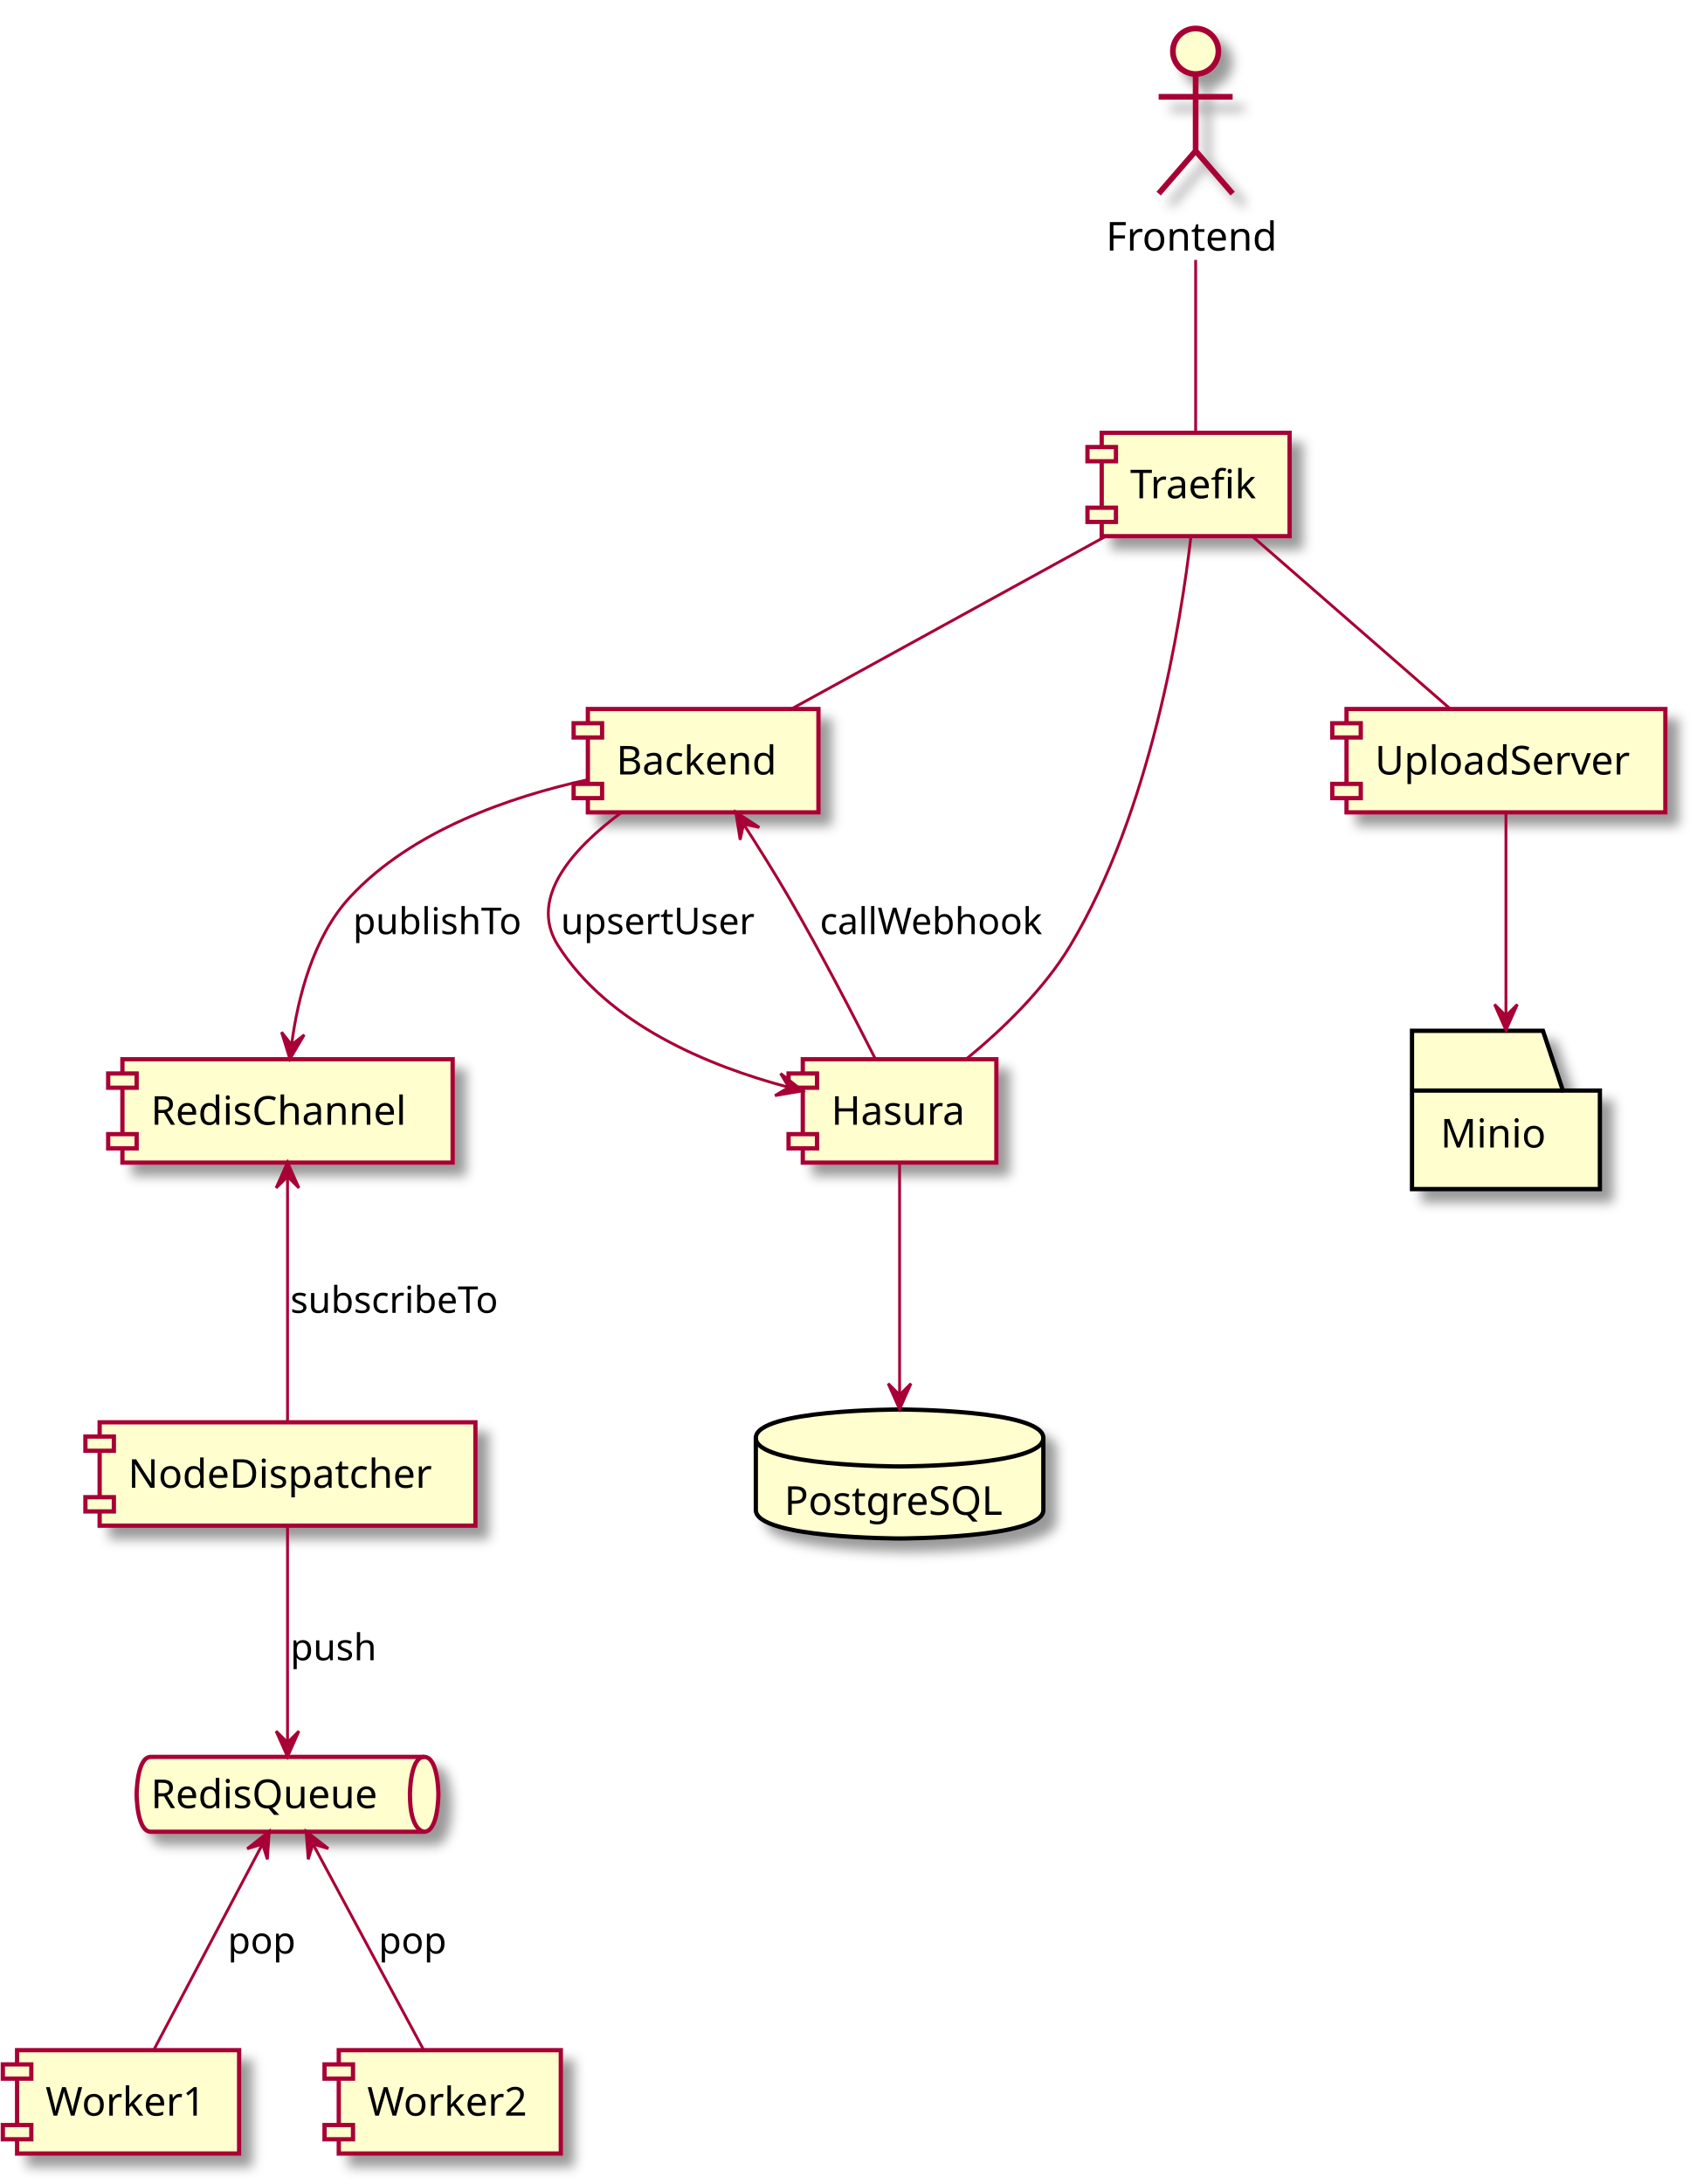
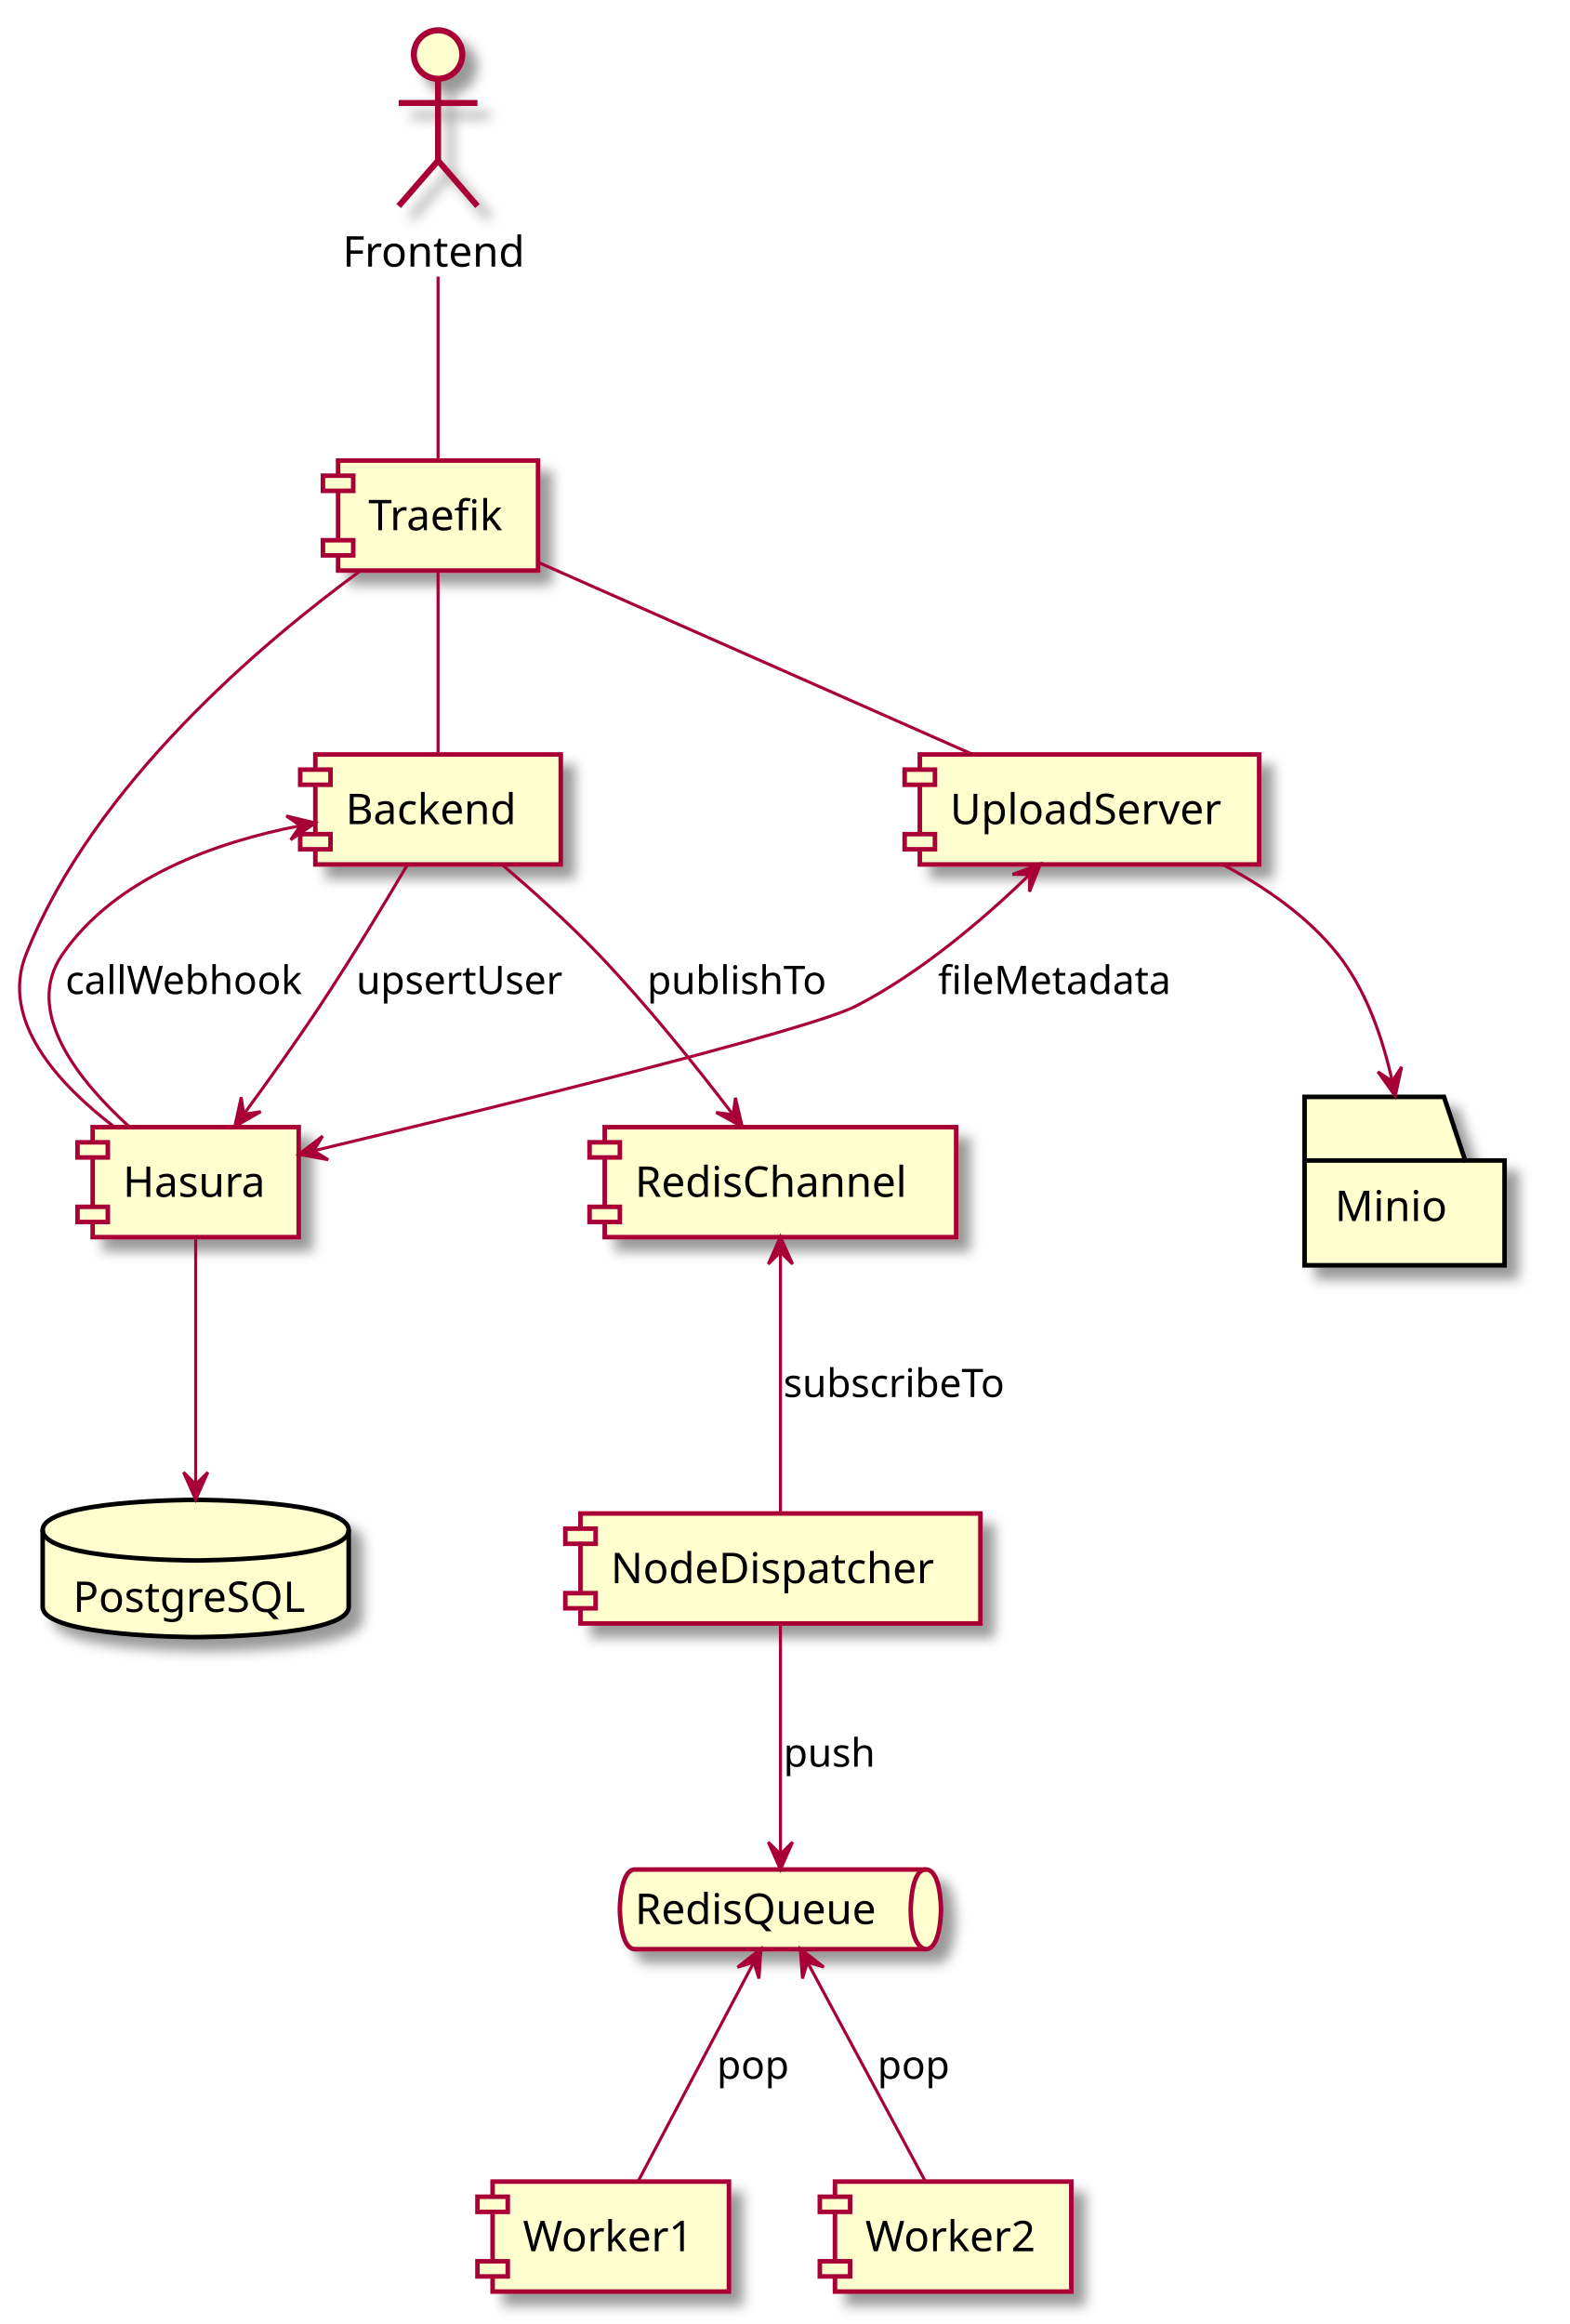
- <svg xmlns="http://www.w3.org/2000/svg" contentScriptType="application/ecmascript" contentStyleType="text/css" height="767px" preserveAspectRatio="none" style="width:596px;height:767px;" version="1.1" viewBox="0 0 596 767" width="596px" zoomAndPan="magnify">
+ <svg xmlns="http://www.w3.org/2000/svg" contentScriptType="application/ecmascript" contentStyleType="text/css" height="767px" preserveAspectRatio="none" style="width:518px;height:767px;" version="1.1" viewBox="0 0 518 767" width="518px" zoomAndPan="magnify">
  <defs>
-     <filter height="300%" id="ffsl3dad5uook" width="300%" x="-1" y="-1">
+     <filter height="300%" id="f3n6lkry1rc22" width="300%" x="-1" y="-1">
      <feGaussianBlur result="blurOut" stdDeviation="2.0" />
      <feColorMatrix in="blurOut" result="blurOut2" type="matrix" values="0 0 0 0 0 0 0 0 0 0 0 0 0 0 0 0 0 0 .4 0" />
      <feOffset dx="4.0" dy="4.0" in="blurOut2" result="blurOut3" />
      <feBlend in="SourceGraphic" in2="blurOut3" mode="normal" />
    </filter>
  </defs>
  <g>
-     <ellipse cx="420" cy="18" fill="#FEFECE" filter="url(#ffsl3dad5uook)" rx="8" ry="8" style="stroke: #A80036; stroke-width: 2.0;" />
-     <path d="M420,26 L420,53 M407,34 L433,34 M420,53 L407,68 M420,53 L433,68 " fill="none" filter="url(#ffsl3dad5uook)" style="stroke: #A80036; stroke-width: 2.0;" />
-     <text fill="#000000" font-family="sans-serif" font-size="14" lengthAdjust="spacingAndGlyphs" textLength="63" x="388.5" y="87.995">Frontend</text>
-     <rect fill="#FEFECE" filter="url(#ffsl3dad5uook)" height="36.297" style="stroke: #A80036; stroke-width: 1.5;" width="81" x="206.5" y="249" />
-     <rect fill="#FEFECE" height="5" style="stroke: #A80036; stroke-width: 1.5;" width="10" x="201.5" y="254" />
-     <rect fill="#FEFECE" height="5" style="stroke: #A80036; stroke-width: 1.5;" width="10" x="201.5" y="275.297" />
-     <text fill="#000000" font-family="sans-serif" font-size="14" lengthAdjust="spacingAndGlyphs" textLength="61" x="216.5" y="271.995">Backend</text>
-     <rect fill="#FEFECE" filter="url(#ffsl3dad5uook)" height="36.297" style="stroke: #A80036; stroke-width: 1.5;" width="66" x="387" y="152" />
-     <rect fill="#FEFECE" height="5" style="stroke: #A80036; stroke-width: 1.5;" width="10" x="382" y="157" />
-     <rect fill="#FEFECE" height="5" style="stroke: #A80036; stroke-width: 1.5;" width="10" x="382" y="178.297" />
-     <text fill="#000000" font-family="sans-serif" font-size="14" lengthAdjust="spacingAndGlyphs" textLength="46" x="397" y="174.995">Traefik</text>
-     <rect fill="#FEFECE" filter="url(#ffsl3dad5uook)" height="36.297" style="stroke: #A80036; stroke-width: 1.5;" width="112" x="473" y="249" />
-     <rect fill="#FEFECE" height="5" style="stroke: #A80036; stroke-width: 1.5;" width="10" x="468" y="254" />
-     <rect fill="#FEFECE" height="5" style="stroke: #A80036; stroke-width: 1.5;" width="10" x="468" y="275.297" />
-     <text fill="#000000" font-family="sans-serif" font-size="14" lengthAdjust="spacingAndGlyphs" textLength="92" x="483" y="271.995">UploadServer</text>
-     <rect fill="#FEFECE" filter="url(#ffsl3dad5uook)" height="36.297" style="stroke: #A80036; stroke-width: 1.5;" width="68" x="282" y="372" />
-     <rect fill="#FEFECE" height="5" style="stroke: #A80036; stroke-width: 1.5;" width="10" x="277" y="377" />
-     <rect fill="#FEFECE" height="5" style="stroke: #A80036; stroke-width: 1.5;" width="10" x="277" y="398.297" />
-     <text fill="#000000" font-family="sans-serif" font-size="14" lengthAdjust="spacingAndGlyphs" textLength="48" x="292" y="394.995">Hasura</text>
-     <path d="M265.5,505 C265.5,495 316,495 316,495 C316,495 366.5,495 366.5,505 L366.5,530.297 C366.5,540.297 316,540.297 316,540.297 C316,540.297 265.5,540.297 265.5,530.297 L265.5,505 " fill="#FEFECE" filter="url(#ffsl3dad5uook)" style="stroke: #000000; stroke-width: 1.5;" />
-     <path d="M265.5,505 C265.5,515 316,515 316,515 C316,515 366.5,515 366.5,505 " fill="none" style="stroke: #000000; stroke-width: 1.5;" />
-     <text fill="#000000" font-family="sans-serif" font-size="14" lengthAdjust="spacingAndGlyphs" textLength="81" x="275.5" y="531.995">PostgreSQL</text>
-     <polygon fill="#FEFECE" filter="url(#ffsl3dad5uook)" points="496,362,542,362,549,383,562,383,562,417.594,496,417.594,496,362" style="stroke: #000000; stroke-width: 1.5;" />
-     <line style="stroke: #000000; stroke-width: 1.5;" x1="496" x2="549" y1="383" y2="383" />
-     <text fill="#000000" font-family="sans-serif" font-size="14" lengthAdjust="spacingAndGlyphs" textLength="36" x="506" y="402.995">Minio</text>
-     <path d="M53,617 L149,617 C154,617 154,630.148 154,630.148 C154,630.148 154,643.297 149,643.297 L53,643.297 C48,643.297 48,630.148 48,630.148 C48,630.148 48,617 53,617 " fill="#FEFECE" filter="url(#ffsl3dad5uook)" style="stroke: #A80036; stroke-width: 1.5;" />
-     <path d="M149,617 C144,617 144,630.148 144,630.148 C144,643.297 149,643.297 149,643.297 " fill="none" style="stroke: #A80036; stroke-width: 1.5;" />
-     <text fill="#000000" font-family="sans-serif" font-size="14" lengthAdjust="spacingAndGlyphs" textLength="86" x="53" y="634.995">RedisQueue</text>
-     <rect fill="#FEFECE" filter="url(#ffsl3dad5uook)" height="36.297" style="stroke: #A80036; stroke-width: 1.5;" width="78" x="6" y="720" />
-     <rect fill="#FEFECE" height="5" style="stroke: #A80036; stroke-width: 1.5;" width="10" x="1" y="725" />
-     <rect fill="#FEFECE" height="5" style="stroke: #A80036; stroke-width: 1.5;" width="10" x="1" y="746.297" />
-     <text fill="#000000" font-family="sans-serif" font-size="14" lengthAdjust="spacingAndGlyphs" textLength="58" x="16" y="742.995">Worker1</text>
-     <rect fill="#FEFECE" filter="url(#ffsl3dad5uook)" height="36.297" style="stroke: #A80036; stroke-width: 1.5;" width="78" x="119" y="720" />
-     <rect fill="#FEFECE" height="5" style="stroke: #A80036; stroke-width: 1.5;" width="10" x="114" y="725" />
-     <rect fill="#FEFECE" height="5" style="stroke: #A80036; stroke-width: 1.5;" width="10" x="114" y="746.297" />
-     <text fill="#000000" font-family="sans-serif" font-size="14" lengthAdjust="spacingAndGlyphs" textLength="58" x="129" y="742.995">Worker2</text>
-     <rect fill="#FEFECE" filter="url(#ffsl3dad5uook)" height="36.297" style="stroke: #A80036; stroke-width: 1.5;" width="116" x="43" y="372" />
-     <rect fill="#FEFECE" height="5" style="stroke: #A80036; stroke-width: 1.5;" width="10" x="38" y="377" />
-     <rect fill="#FEFECE" height="5" style="stroke: #A80036; stroke-width: 1.5;" width="10" x="38" y="398.297" />
-     <text fill="#000000" font-family="sans-serif" font-size="14" lengthAdjust="spacingAndGlyphs" textLength="96" x="53" y="394.995">RedisChannel</text>
-     <rect fill="#FEFECE" filter="url(#ffsl3dad5uook)" height="36.297" style="stroke: #A80036; stroke-width: 1.5;" width="132" x="35" y="499.5" />
-     <rect fill="#FEFECE" height="5" style="stroke: #A80036; stroke-width: 1.5;" width="10" x="30" y="504.5" />
-     <rect fill="#FEFECE" height="5" style="stroke: #A80036; stroke-width: 1.5;" width="10" x="30" y="525.797" />
-     <text fill="#000000" font-family="sans-serif" font-size="14" lengthAdjust="spacingAndGlyphs" textLength="112" x="45" y="522.495">NodeDispatcher</text>
-     <path d="M420,91.281 C420,112.035 420,136.149 420,151.945 " fill="none" id="Frontend-Traefik" style="stroke: #A80036; stroke-width: 1.0;" />
-     <path d="M388.671,188.204 C357.318,205.421 309.367,231.752 278.096,248.924 " fill="none" id="Traefik-Backend" style="stroke: #A80036; stroke-width: 1.0;" />
-     <path d="M439.739,188.204 C459.494,205.421 489.705,231.752 509.408,248.924 " fill="none" id="Traefik-UploadServer" style="stroke: #A80036; stroke-width: 1.0;" />
-     <path d="M418.368,188.164 C414.806,218.95 404.254,284.748 376,332 C366.709,347.538 352.029,361.589 339.516,371.852 " fill="none" id="Traefik-Hasura" style="stroke: #A80036; stroke-width: 1.0;" />
-     <path d="M316,408.187 C316,429.245 316,465.157 316,489.817 " fill="none" id="Hasura-&gt;PostgreSQL" style="stroke: #A80036; stroke-width: 1.0;" />
-     <polygon fill="#A80036" points="316,494.899,320,485.899,316,489.899,312,485.899,316,494.899" style="stroke: #A80036; stroke-width: 1.0;" />
-     <path d="M529,285.08 C529,303.612 529,333.633 529,356.655 " fill="none" id="UploadServer-&gt;Minio" style="stroke: #A80036; stroke-width: 1.0;" />
-     <polygon fill="#A80036" points="529,361.75,533,352.75,529,356.75,525,352.75,529,361.75" style="stroke: #A80036; stroke-width: 1.0;" />
-     <path d="M307.413,371.733 C299.763,356.593 288.094,334.084 277,315 C272.074,306.526 266.352,297.404 261.234,289.47 " fill="none" id="Hasura-&gt;Backend" style="stroke: #A80036; stroke-width: 1.0;" />
-     <polygon fill="#A80036" points="258.461,285.197,260.004,294.924,261.183,289.391,266.715,290.57,258.461,285.197" style="stroke: #A80036; stroke-width: 1.0;" />
-     <text fill="#000000" font-family="sans-serif" font-size="13" lengthAdjust="spacingAndGlyphs" textLength="79" x="288" y="328.067">callWebhook</text>
-     <path d="M218.529,285.157 C201.622,297.622 185.373,315.187 196,332 C213.634,359.898 249.047,374.417 276.854,381.797 " fill="none" id="Backend-&gt;Hasura" style="stroke: #A80036; stroke-width: 1.0;" />
-     <polygon fill="#A80036" points="281.951,383.094,274.215,376.998,277.105,381.861,272.243,384.751,281.951,383.094" style="stroke: #A80036; stroke-width: 1.0;" />
-     <text fill="#000000" font-family="sans-serif" font-size="13" lengthAdjust="spacingAndGlyphs" textLength="71" x="197" y="328.067">upsertUser</text>
-     <path d="M206.329,273.853 C179.219,279.801 144.705,291.642 123,315 C109.967,329.026 104.629,350.44 102.456,366.63 " fill="none" id="Backend-&gt;RedisChannel" style="stroke: #A80036; stroke-width: 1.0;" />
-     <polygon fill="#A80036" points="101.834,371.902,106.861,363.433,102.42,366.936,98.916,362.495,101.834,371.902" style="stroke: #A80036; stroke-width: 1.0;" />
-     <text fill="#000000" font-family="sans-serif" font-size="13" lengthAdjust="spacingAndGlyphs" textLength="60" x="124" y="328.067">publishTo</text>
-     <path d="M101,413.19 C101,437.717 101,476.709 101,499.118 " fill="none" id="RedisChannel&lt;-NodeDispatcher" style="stroke: #A80036; stroke-width: 1.0;" />
-     <polygon fill="#A80036" points="101,408.187,97,417.187,101,413.187,105,417.187,101,408.187" style="stroke: #A80036; stroke-width: 1.0;" />
-     <text fill="#000000" font-family="sans-serif" font-size="13" lengthAdjust="spacingAndGlyphs" textLength="76" x="102" y="461.067">subscribeTo</text>
-     <path d="M101,535.766 C101,556.494 101,591.046 101,611.762 " fill="none" id="NodeDispatcher-&gt;RedisQueue" style="stroke: #A80036; stroke-width: 1.0;" />
-     <polygon fill="#A80036" points="101,616.964,105,607.964,101,611.964,97,607.964,101,616.964" style="stroke: #A80036; stroke-width: 1.0;" />
-     <text fill="#000000" font-family="sans-serif" font-size="13" lengthAdjust="spacingAndGlyphs" textLength="31" x="102" y="583.067">push</text>
-     <path d="M92.086,647.873 C81.692,667.548 64.602,699.897 54.12,719.737 " fill="none" id="RedisQueue&lt;-Worker1" style="stroke: #A80036; stroke-width: 1.0;" />
-     <polygon fill="#A80036" points="94.576,643.16,86.835,649.249,92.24,647.581,93.909,652.986,94.576,643.16" style="stroke: #A80036; stroke-width: 1.0;" />
-     <text fill="#000000" font-family="sans-serif" font-size="13" lengthAdjust="spacingAndGlyphs" textLength="24" x="80" y="686.067">pop</text>
-     <path d="M110.073,647.873 C120.653,667.548 138.048,699.897 148.717,719.737 " fill="none" id="RedisQueue&lt;-Worker2" style="stroke: #A80036; stroke-width: 1.0;" />
-     <polygon fill="#A80036" points="107.539,643.16,108.279,652.981,109.907,647.564,115.325,649.192,107.539,643.16" style="stroke: #A80036; stroke-width: 1.0;" />
-     <text fill="#000000" font-family="sans-serif" font-size="13" lengthAdjust="spacingAndGlyphs" textLength="24" x="133" y="686.067">pop</text>
+     <ellipse cx="144.587" cy="18" fill="#FEFECE" filter="url(#f3n6lkry1rc22)" rx="8" ry="8" style="stroke: #A80036; stroke-width: 2.0;" />
+     <path d="M144.587,26 L144.587,53 M131.587,34 L157.587,34 M144.587,53 L131.587,68 M144.587,53 L157.587,68 " fill="none" filter="url(#f3n6lkry1rc22)" style="stroke: #A80036; stroke-width: 2.0;" />
+     <text fill="#000000" font-family="sans-serif" font-size="14" lengthAdjust="spacingAndGlyphs" textLength="63" x="113.087" y="87.995">Frontend</text>
+     <rect fill="#FEFECE" filter="url(#f3n6lkry1rc22)" height="36.297" style="stroke: #A80036; stroke-width: 1.5;" width="81" x="104.087" y="249" />
+     <rect fill="#FEFECE" height="5" style="stroke: #A80036; stroke-width: 1.5;" width="10" x="99.087" y="254" />
+     <rect fill="#FEFECE" height="5" style="stroke: #A80036; stroke-width: 1.5;" width="10" x="99.087" y="275.297" />
+     <text fill="#000000" font-family="sans-serif" font-size="14" lengthAdjust="spacingAndGlyphs" textLength="61" x="114.087" y="271.995">Backend</text>
+     <rect fill="#FEFECE" filter="url(#f3n6lkry1rc22)" height="36.297" style="stroke: #A80036; stroke-width: 1.5;" width="66" x="111.587" y="152" />
+     <rect fill="#FEFECE" height="5" style="stroke: #A80036; stroke-width: 1.5;" width="10" x="106.587" y="157" />
+     <rect fill="#FEFECE" height="5" style="stroke: #A80036; stroke-width: 1.5;" width="10" x="106.587" y="178.297" />
+     <text fill="#000000" font-family="sans-serif" font-size="14" lengthAdjust="spacingAndGlyphs" textLength="46" x="121.587" y="174.995">Traefik</text>
+     <rect fill="#FEFECE" filter="url(#f3n6lkry1rc22)" height="36.297" style="stroke: #A80036; stroke-width: 1.5;" width="112" x="303.587" y="249" />
+     <rect fill="#FEFECE" height="5" style="stroke: #A80036; stroke-width: 1.5;" width="10" x="298.587" y="254" />
+     <rect fill="#FEFECE" height="5" style="stroke: #A80036; stroke-width: 1.5;" width="10" x="298.587" y="275.297" />
+     <text fill="#000000" font-family="sans-serif" font-size="14" lengthAdjust="spacingAndGlyphs" textLength="92" x="313.587" y="271.995">UploadServer</text>
+     <rect fill="#FEFECE" filter="url(#f3n6lkry1rc22)" height="36.297" style="stroke: #A80036; stroke-width: 1.5;" width="68" x="30.587" y="372" />
+     <rect fill="#FEFECE" height="5" style="stroke: #A80036; stroke-width: 1.5;" width="10" x="25.587" y="377" />
+     <rect fill="#FEFECE" height="5" style="stroke: #A80036; stroke-width: 1.5;" width="10" x="25.587" y="398.297" />
+     <text fill="#000000" font-family="sans-serif" font-size="14" lengthAdjust="spacingAndGlyphs" textLength="48" x="40.587" y="394.995">Hasura</text>
+     <path d="M14.087,505 C14.087,495 64.587,495 64.587,495 C64.587,495 115.087,495 115.087,505 L115.087,530.297 C115.087,540.297 64.587,540.297 64.587,540.297 C64.587,540.297 14.087,540.297 14.087,530.297 L14.087,505 " fill="#FEFECE" filter="url(#f3n6lkry1rc22)" style="stroke: #000000; stroke-width: 1.5;" />
+     <path d="M14.087,505 C14.087,515 64.587,515 64.587,515 C64.587,515 115.087,515 115.087,505 " fill="none" style="stroke: #000000; stroke-width: 1.5;" />
+     <text fill="#000000" font-family="sans-serif" font-size="14" lengthAdjust="spacingAndGlyphs" textLength="81" x="24.087" y="531.995">PostgreSQL</text>
+     <polygon fill="#FEFECE" filter="url(#f3n6lkry1rc22)" points="430.587,362,476.587,362,483.587,383,496.587,383,496.587,417.594,430.587,417.594,430.587,362" style="stroke: #000000; stroke-width: 1.5;" />
+     <line style="stroke: #000000; stroke-width: 1.5;" x1="430.587" x2="483.587" y1="383" y2="383" />
+     <text fill="#000000" font-family="sans-serif" font-size="14" lengthAdjust="spacingAndGlyphs" textLength="36" x="440.587" y="402.995">Minio</text>
+     <path d="M209.587,617 L305.587,617 C310.587,617 310.587,630.148 310.587,630.148 C310.587,630.148 310.587,643.297 305.587,643.297 L209.587,643.297 C204.587,643.297 204.587,630.148 204.587,630.148 C204.587,630.148 204.587,617 209.587,617 " fill="#FEFECE" filter="url(#f3n6lkry1rc22)" style="stroke: #A80036; stroke-width: 1.5;" />
+     <path d="M305.587,617 C300.587,617 300.587,630.148 300.587,630.148 C300.587,643.297 305.587,643.297 305.587,643.297 " fill="none" style="stroke: #A80036; stroke-width: 1.5;" />
+     <text fill="#000000" font-family="sans-serif" font-size="14" lengthAdjust="spacingAndGlyphs" textLength="86" x="209.587" y="634.995">RedisQueue</text>
+     <rect fill="#FEFECE" filter="url(#f3n6lkry1rc22)" height="36.297" style="stroke: #A80036; stroke-width: 1.5;" width="78" x="162.587" y="720" />
+     <rect fill="#FEFECE" height="5" style="stroke: #A80036; stroke-width: 1.5;" width="10" x="157.587" y="725" />
+     <rect fill="#FEFECE" height="5" style="stroke: #A80036; stroke-width: 1.5;" width="10" x="157.587" y="746.297" />
+     <text fill="#000000" font-family="sans-serif" font-size="14" lengthAdjust="spacingAndGlyphs" textLength="58" x="172.587" y="742.995">Worker1</text>
+     <rect fill="#FEFECE" filter="url(#f3n6lkry1rc22)" height="36.297" style="stroke: #A80036; stroke-width: 1.5;" width="78" x="275.587" y="720" />
+     <rect fill="#FEFECE" height="5" style="stroke: #A80036; stroke-width: 1.5;" width="10" x="270.587" y="725" />
+     <rect fill="#FEFECE" height="5" style="stroke: #A80036; stroke-width: 1.5;" width="10" x="270.587" y="746.297" />
+     <text fill="#000000" font-family="sans-serif" font-size="14" lengthAdjust="spacingAndGlyphs" textLength="58" x="285.587" y="742.995">Worker2</text>
+     <rect fill="#FEFECE" filter="url(#f3n6lkry1rc22)" height="36.297" style="stroke: #A80036; stroke-width: 1.5;" width="116" x="199.587" y="372" />
+     <rect fill="#FEFECE" height="5" style="stroke: #A80036; stroke-width: 1.5;" width="10" x="194.587" y="377" />
+     <rect fill="#FEFECE" height="5" style="stroke: #A80036; stroke-width: 1.5;" width="10" x="194.587" y="398.297" />
+     <text fill="#000000" font-family="sans-serif" font-size="14" lengthAdjust="spacingAndGlyphs" textLength="96" x="209.587" y="394.995">RedisChannel</text>
+     <rect fill="#FEFECE" filter="url(#f3n6lkry1rc22)" height="36.297" style="stroke: #A80036; stroke-width: 1.5;" width="132" x="191.587" y="499.5" />
+     <rect fill="#FEFECE" height="5" style="stroke: #A80036; stroke-width: 1.5;" width="10" x="186.587" y="504.5" />
+     <rect fill="#FEFECE" height="5" style="stroke: #A80036; stroke-width: 1.5;" width="10" x="186.587" y="525.797" />
+     <text fill="#000000" font-family="sans-serif" font-size="14" lengthAdjust="spacingAndGlyphs" textLength="112" x="201.587" y="522.495">NodeDispatcher</text>
+     <path d="M144.587,91.281 C144.587,112.035 144.587,136.149 144.587,151.945 " fill="none" id="Frontend-Traefik" style="stroke: #A80036; stroke-width: 1.0;" />
+     <path d="M144.587,188.424 C144.587,205.566 144.587,231.583 144.587,248.686 " fill="none" id="Traefik-Backend" style="stroke: #A80036; stroke-width: 1.0;" />
+     <path d="M177.71,185.636 C216.345,202.707 280.122,230.887 320.971,248.937 " fill="none" id="Traefik-UploadServer" style="stroke: #A80036; stroke-width: 1.0;" />
+     <path d="M119.315,188.126 C86.526,212.055 30.884,258.92 8.587,315 C-0.103,336.858 19.333,357.853 37.641,371.86 " fill="none" id="Traefik-Hasura" style="stroke: #A80036; stroke-width: 1.0;" />
+     <path d="M64.587,408.187 C64.587,429.245 64.587,465.157 64.587,489.817 " fill="none" id="Hasura-&gt;PostgreSQL" style="stroke: #A80036; stroke-width: 1.0;" />
+     <polygon fill="#A80036" points="64.587,494.899,68.587,485.899,64.587,489.899,60.587,485.899,64.587,494.899" style="stroke: #A80036; stroke-width: 1.0;" />
+     <path d="M403.331,285.203 C417.25,292.55 431.606,302.392 441.587,315 C450.997,326.886 456.387,342.715 459.472,356.682 " fill="none" id="UploadServer-&gt;Minio" style="stroke: #A80036; stroke-width: 1.0;" />
+     <polygon fill="#A80036" points="460.507,361.733,462.618,352.113,459.503,356.835,454.781,353.72,460.507,361.733" style="stroke: #A80036; stroke-width: 1.0;" />
+     <path d="M339.486,288.985 C324.914,303.055 304.069,320.963 282.587,332 C266.67,340.178 162.136,365.785 103.795,379.729 " fill="none" id="UploadServer-Hasura" style="stroke: #A80036; stroke-width: 1.0;" />
+     <polygon fill="#A80036" points="98.643,380.958,108.326,382.76,103.506,379.797,106.468,374.978,98.643,380.958" style="stroke: #A80036; stroke-width: 1.0;" />
+     <polygon fill="#A80036" points="343.425,285.127,334.197,288.568,339.853,288.626,339.795,294.283,343.425,285.127" style="stroke: #A80036; stroke-width: 1.0;" />
+     <text fill="#000000" font-family="sans-serif" font-size="13" lengthAdjust="spacingAndGlyphs" textLength="79" x="309.587" y="328.067">fileMetadata</text>
+     <path d="M42.641,371.841 C25.849,356.576 7.595,333.819 20.587,315 C38.134,289.584 71.342,277.899 98.978,272.534 " fill="none" id="Hasura-&gt;Backend" style="stroke: #A80036; stroke-width: 1.0;" />
+     <polygon fill="#A80036" points="104.069,271.603,94.496,269.286,99.15,272.502,95.934,277.156,104.069,271.603" style="stroke: #A80036; stroke-width: 1.0;" />
+     <text fill="#000000" font-family="sans-serif" font-size="13" lengthAdjust="spacingAndGlyphs" textLength="79" x="21.587" y="328.067">callWebhook</text>
+     <path d="M134.669,285.064 C126.986,298.085 115.94,316.383 105.587,332 C97.619,344.019 88.26,357.102 80.498,367.698 " fill="none" id="Backend-&gt;Hasura" style="stroke: #A80036; stroke-width: 1.0;" />
+     <polygon fill="#A80036" points="77.497,371.778,86.052,366.898,80.46,367.75,79.608,362.158,77.497,371.778" style="stroke: #A80036; stroke-width: 1.0;" />
+     <text fill="#000000" font-family="sans-serif" font-size="13" lengthAdjust="spacingAndGlyphs" textLength="71" x="117.587" y="328.067">upsertUser</text>
+     <path d="M165.441,285.107 C175.511,293.709 187.555,304.514 197.587,315 C213.683,331.822 230.219,352.519 241.844,367.742 " fill="none" id="Backend-&gt;RedisChannel" style="stroke: #A80036; stroke-width: 1.0;" />
+     <polygon fill="#A80036" points="244.988,371.883,242.729,362.297,241.964,367.901,236.359,367.136,244.988,371.883" style="stroke: #A80036; stroke-width: 1.0;" />
+     <text fill="#000000" font-family="sans-serif" font-size="13" lengthAdjust="spacingAndGlyphs" textLength="60" x="213.587" y="328.067">publishTo</text>
+     <path d="M257.587,413.19 C257.587,437.717 257.587,476.709 257.587,499.118 " fill="none" id="RedisChannel&lt;-NodeDispatcher" style="stroke: #A80036; stroke-width: 1.0;" />
+     <polygon fill="#A80036" points="257.587,408.187,253.587,417.187,257.587,413.187,261.587,417.187,257.587,408.187" style="stroke: #A80036; stroke-width: 1.0;" />
+     <text fill="#000000" font-family="sans-serif" font-size="13" lengthAdjust="spacingAndGlyphs" textLength="76" x="258.587" y="461.067">subscribeTo</text>
+     <path d="M257.587,535.766 C257.587,556.494 257.587,591.046 257.587,611.762 " fill="none" id="NodeDispatcher-&gt;RedisQueue" style="stroke: #A80036; stroke-width: 1.0;" />
+     <polygon fill="#A80036" points="257.587,616.964,261.587,607.964,257.587,611.964,253.587,607.964,257.587,616.964" style="stroke: #A80036; stroke-width: 1.0;" />
+     <text fill="#000000" font-family="sans-serif" font-size="13" lengthAdjust="spacingAndGlyphs" textLength="31" x="258.587" y="583.067">push</text>
+     <path d="M248.673,647.873 C238.279,667.548 221.189,699.897 210.707,719.737 " fill="none" id="RedisQueue&lt;-Worker1" style="stroke: #A80036; stroke-width: 1.0;" />
+     <polygon fill="#A80036" points="251.163,643.16,243.422,649.249,248.827,647.581,250.496,652.986,251.163,643.16" style="stroke: #A80036; stroke-width: 1.0;" />
+     <text fill="#000000" font-family="sans-serif" font-size="13" lengthAdjust="spacingAndGlyphs" textLength="24" x="236.587" y="686.067">pop</text>
+     <path d="M266.661,647.873 C277.24,667.548 294.636,699.897 305.304,719.737 " fill="none" id="RedisQueue&lt;-Worker2" style="stroke: #A80036; stroke-width: 1.0;" />
+     <polygon fill="#A80036" points="264.126,643.16,264.867,652.981,266.495,647.563,271.912,649.191,264.126,643.16" style="stroke: #A80036; stroke-width: 1.0;" />
+     <text fill="#000000" font-family="sans-serif" font-size="13" lengthAdjust="spacingAndGlyphs" textLength="24" x="289.587" y="686.067">pop</text>
  </g>
</svg>
